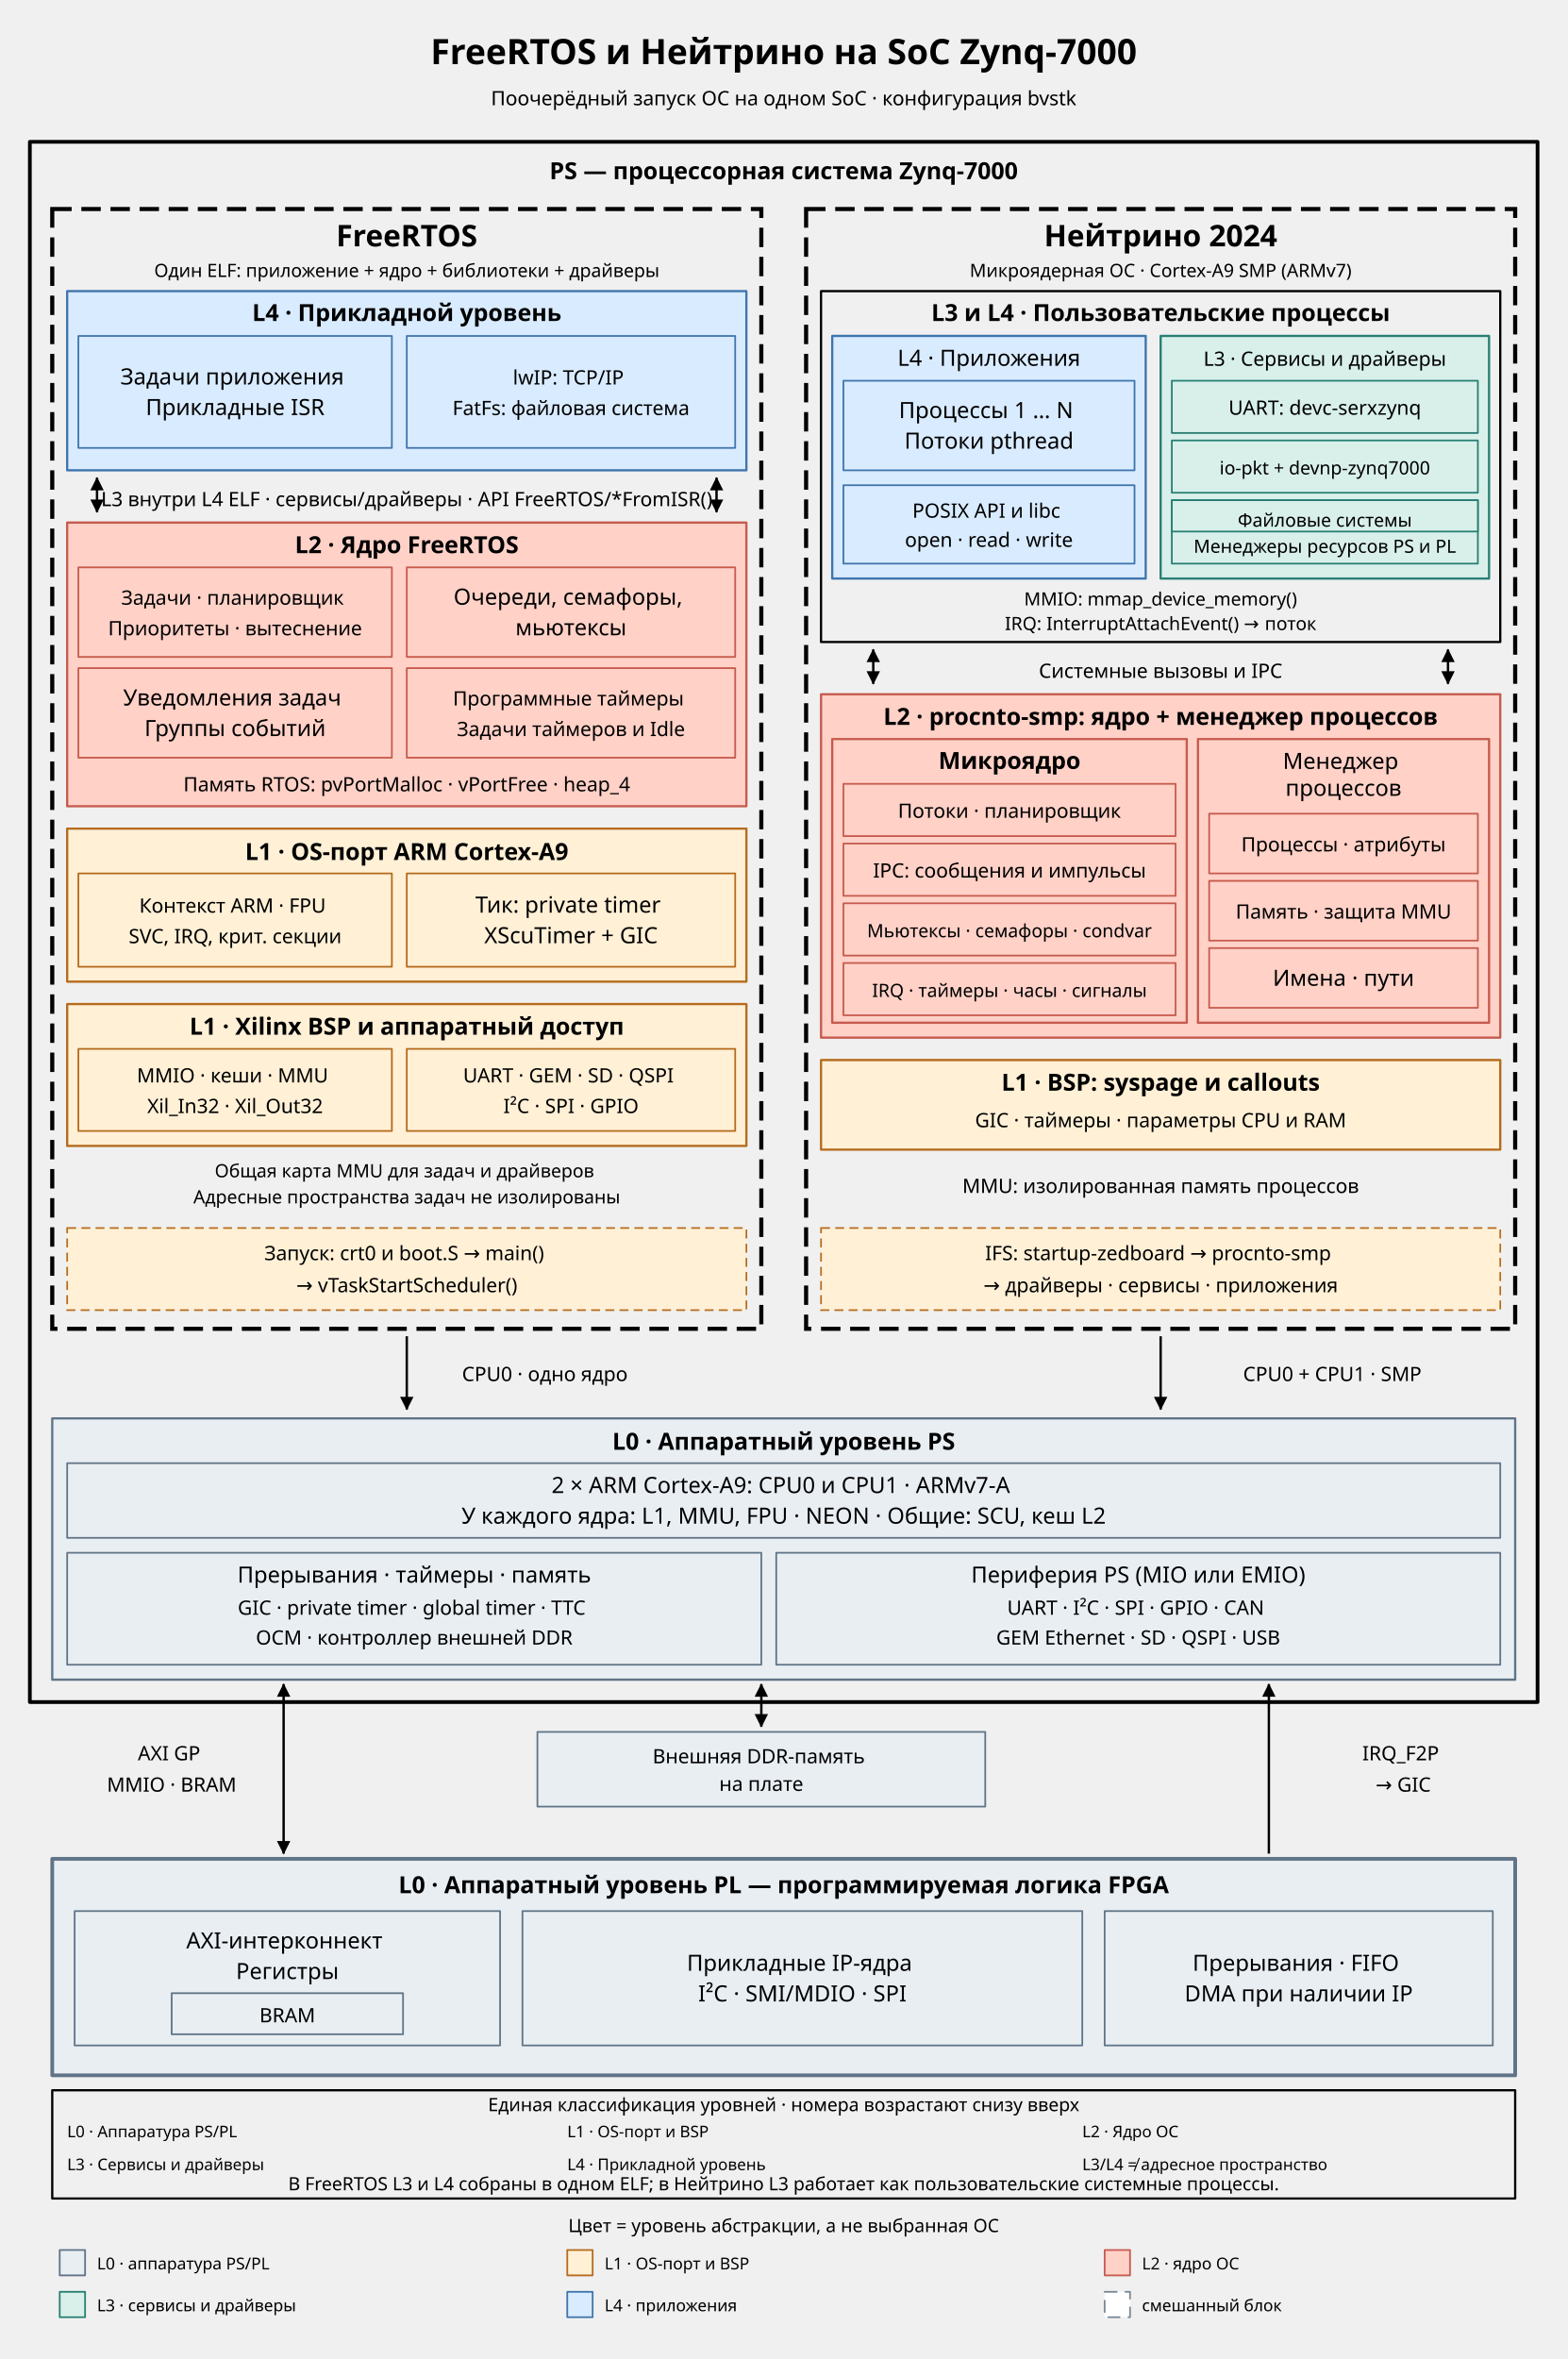
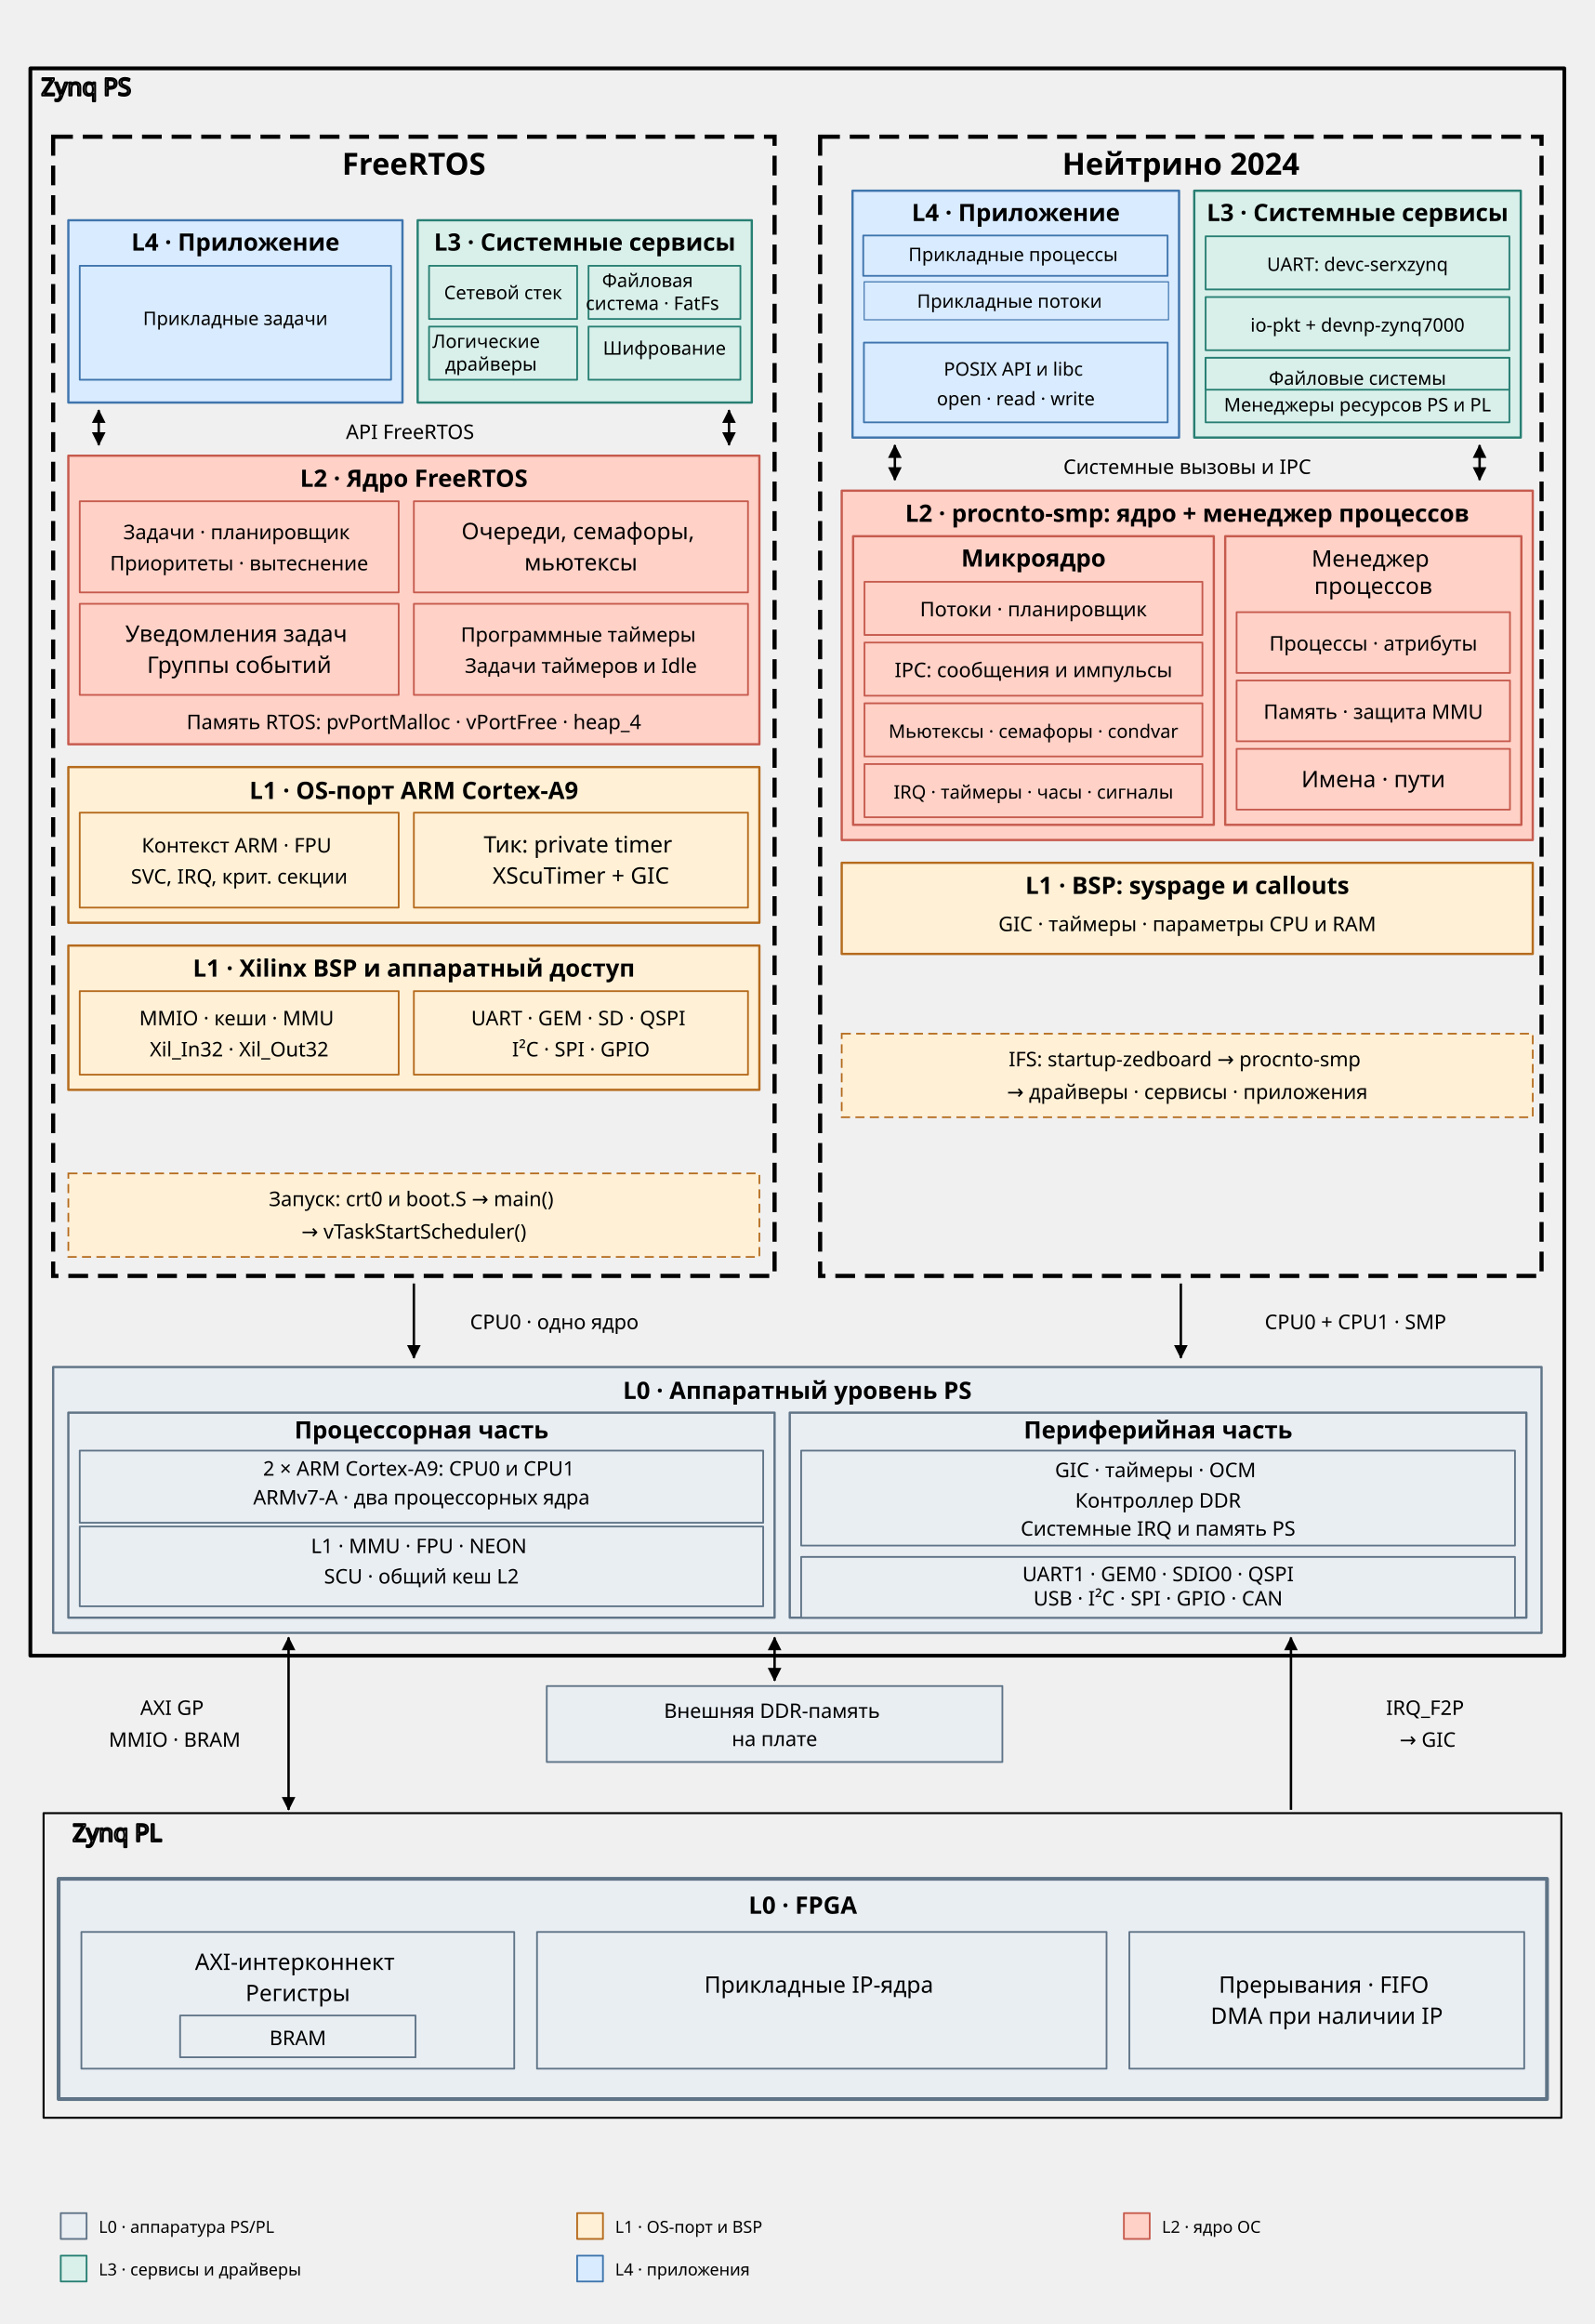
- <svg xmlns="http://www.w3.org/2000/svg" width="210mm" height="316mm" viewBox="0 0 210 316" version="1.1" id="zynq7000-rtos-architecture">
-   <defs>
-     <style>
+ <svg xmlns="http://www.w3.org/2000/svg" width="210mm" height="306mm" viewBox="0 0 210 306" version="1.1" id="zynq7000-rtos-architecture">
+   <defs id="defs426">
+     <style id="style421">
      text { font-family: "Noto Sans", "DejaVu Sans", sans-serif; fill: #000000; stroke: none; text-anchor: middle; }
      .title { font-size: 4.7px; font-weight: 700; }
      .os-title { font-size: 4px; font-weight: 700; }
      .heading { font-size: 3.15px; font-weight: 700; }
      .label { font-size: 3px; font-weight: 500; }
      .small { font-size: 2.65px; font-weight: 400; }
      .tiny { font-size: 2.45px; font-weight: 400; }
      .cell { fill: #ffffff; stroke: #000000; stroke-width: 0.23; stroke-linejoin: round; }
      .section { fill: none; stroke: #000000; stroke-width: 0.3; stroke-linejoin: round; }
      .frame { fill: none; stroke: #000000; stroke-width: 0.5; stroke-linejoin: round; }
      .os-panel { fill: none; stroke: #000000; stroke-width: 0.55; stroke-dasharray: 2.6 1.3; }
      .boot { fill: none; stroke: #000000; stroke-width: 0.22; stroke-dasharray: 1.2 0.7; }
      .arrow { fill: none; stroke: #000000; stroke-width: 0.32; marker-end: url(#arrow-head); }
      .both { marker-start: url(#arrow-head); }
      .sem-common { fill: #e7f3e8; stroke: #36794c; }
      .sem-binding { fill: #fff0dc; stroke: #a7671d; }
      .sem-os { fill: #e8efff; stroke: #4067a5; }
      .sem-hardware { fill: #edf0f4; stroke: #657588; }
      .sem-pl { fill: #e1f3f1; stroke: #238379; }
      .sem-memory { fill: #f5eafa; stroke: #9363a5; }
      #f-tasks-box, #f-port-box, #f-context-box, #f-tick-box,
      #f-bsp-box, #f-bsp-memory-box, #f-bsp-peripherals-box, #f-boot-box,
      #n-processes-box, #n-uart-box, #n-net-box, #n-fs-pl-box,
      #n-bsp-box, #n-boot-box { fill: #fff0dc; stroke: #a7671d; }
      #f-libraries-box, #f-kernel-box, #f-scheduler-box, #f-sync-box,
      #f-events-box, #f-timers-box, #n-libc-box, #n-procnto-box,
      #n-kernel-box, #n-scheduler-box, #n-ipc-box, #n-synchronization-box,
      #n-interrupts-box, #n-manager-box, #n-process-control-box,
      #n-memory-box, #n-namespace-box { fill: #e8efff; stroke: #4067a5; }
      #ps-resources-box, #ps-cpu-box, #ps-memory-irq-box,
      #ps-peripherals-box { fill: #edf0f4; stroke: #657588; }
      #pl-box, #pl-registers-box, #pl-cores-box,
      #pl-events-box { fill: #e1f3f1; stroke: #238379; }
      #external-ddr-box { fill: #f5eafa; stroke: #9363a5; }
      .legend-label { font-size: 2.2px; text-anchor: start; }
      .level-key { font-size: 2.15px; text-anchor: start; }
      /* Цвет определяется уровнем абстракции: L0 снизу, L4 сверху. */
      .level-l0 { fill: #e9eef3; stroke: #607487; }
      .level-l1 { fill: #fff0d6; stroke: #b56b1d; }
      .level-l2 { fill: #ffd1c7; stroke: #c65b4e; }
      .level-l3 { fill: #d9f0ea; stroke: #287f73; }
      .level-l4 { fill: #d9ebff; stroke: #3f75ad; }
      .level-mixed { fill: #ffffff; stroke: #7a8996; stroke-dasharray: 1.7 1; }
-       #f-application-box, #f-tasks-box, #f-libraries-box,
+       #f-application-box, #f-tasks-box,
      #n-apps-box, #n-processes-box, #n-libc-box { fill: #d9ebff; stroke: #3f75ad; }
+       #f-services-box, #f-libraries-box, #f-filesystem-box,
+       #f-drivers-box, #f-crypto-box,
+       #n-services-box, #n-uart-box, #n-net-box, #n-fs-pl-box,
+       #n-filesystem-library-box { fill: #d9f0ea; stroke: #287f73; }
      #f-kernel-box, #f-scheduler-box, #f-sync-box, #f-events-box,
      #f-timers-box, #n-procnto-box, #n-kernel-box, #n-scheduler-box,
      #n-ipc-box, #n-synchronization-box, #n-interrupts-box,
      #n-manager-box, #n-process-control-box, #n-memory-box,
      #n-namespace-box { fill: #ffd1c7; stroke: #c65b4e; }
      #f-port-box, #f-context-box, #f-tick-box, #f-bsp-box,
      #f-bsp-memory-box, #f-bsp-peripherals-box, #f-boot-box,
      #n-bsp-box, #n-boot-box { fill: #fff0d6; stroke: #b56b1d; }
-       #n-services-box, #n-uart-box, #n-net-box, #n-fs-pl-box,
-       #n-filesystem-library-box { fill: #d9f0ea; stroke: #287f73; }
-       #ps-resources-box, #ps-cpu-box, #ps-memory-irq-box,
-       #ps-peripherals-box, #pl-box, #pl-registers-box, #pl-cores-box,
+       #ps-resources-box, #ps-cpu-box, #ps-cpu-cache-box,
+       #ps-memory-irq-box, #ps-peripherals-box, #ps-processor-part,
+       #ps-peripheral-part, #pl-box, #pl-registers-box, #pl-cores-box,
      #pl-events-box, #external-ddr-box, #pl-bram-box { fill: #e9eef3; stroke: #607487; }
    </style>
    <marker id="arrow-head" viewBox="0 0 8 8" refX="7.5" refY="4" markerWidth="1.8" markerHeight="1.8" markerUnits="userSpaceOnUse" orient="auto-start-reverse">
-       <path d="M 0,0 L 8,4 L 0,8 Z" fill="#000000" stroke="none" />
+       <path d="M 0,0 L 8,4 L 0,8 Z" fill="#000000" stroke="none" id="path423" />
    </marker>
  </defs>
-   <g id="sheet">
-     <text id="sheet-title-label" class="title" x="105" y="8.6">
-       <tspan x="105" y="8.6">FreeRTOS и Нейтрино на SoC Zynq-7000</tspan>
-     </text>
-     <text id="execution-mode-label" class="small" x="105" y="14.1">
-       <tspan x="105" y="14.1">Поочерёдный запуск ОС на одном SoC · конфигурация bvstk</tspan>
-     </text>
+   <g id="sheet" transform="translate(0,-10)">
    <rect id="ps-box" class="frame" x="4" y="19" width="202" height="209" />
-     <text id="ps-label" class="heading" x="105" y="24">
-       <tspan x="105" y="24">PS — процессорная система Zynq-7000</tspan>
-     </text>
-   </g>
-   <g id="freertos-architecture">
+     <text xml:space="preserve" style="font-size:3.175px;fill:none;stroke:#000000;stroke-width:0.265;stroke-linejoin:round" x="13.415" y="22.566" id="text1043">
+       <tspan id="tspan1041" style="stroke-width:0.265" x="13.415" y="22.566">Zynq PS</tspan>
+     </text>
+     <text xml:space="preserve" style="font-size:3.175px;font-family:'Noto Sans', 'DejaVu Sans', sans-serif;text-anchor:middle;fill:none;stroke:#000000;stroke-width:0.265;stroke-linejoin:round" x="17.505" y="252.448" id="text1043-3">
+       <tspan id="tspan1041-6" style="stroke-width:0.265" x="17.505" y="252.448">Zynq PL</tspan>
+     </text>
+   </g>
+   <g id="freertos-architecture" transform="translate(0,-10)">
    <rect id="freertos-box" class="os-panel" x="7" y="28" width="95" height="150" />
    <text id="freertos-label" class="os-title" x="54.5" y="33">
-       <tspan x="54.5" y="33">FreeRTOS</tspan>
-     </text>
-     <text id="freertos-image-label" class="tiny" x="54.5" y="37.1">
-       <tspan x="54.5" y="37.1">Один ELF: приложение + ядро + библиотеки + драйверы</tspan>
-     </text>
-     <rect id="f-application-box" class="section" x="9" y="39" width="91" height="24" />
-     <text id="f-application-label" class="heading" x="54.5" y="43">
-       <tspan x="54.5" y="43">L4 · Прикладной уровень</tspan>
-     </text>
-     <rect id="f-tasks-box" class="cell" x="10.5" y="45" width="42" height="15" />
-     <text id="f-tasks-label" class="label" x="31.5" y="51.5">
-       <tspan x="31.5" y="51.5">Задачи приложения</tspan>
-       <tspan x="31.5" y="55.6">Прикладные ISR</tspan>
-     </text>
-     <rect id="f-libraries-box" class="cell" x="54.5" y="45" width="44" height="15" />
-     <text id="f-libraries-label" class="small" x="76.5" y="51.5">
-       <tspan x="76.5" y="51.5">lwIP: TCP/IP</tspan>
-       <tspan x="76.5" y="55.6">FatFs: файловая система</tspan>
-     </text>
+       <tspan x="54.5" y="33" id="tspan440">FreeRTOS</tspan>
+     </text>
+     <rect id="f-application-box" class="section" x="9" y="39" width="44" height="24" />
+     <text id="f-application-label" class="heading" x="31" y="43">
+       <tspan x="31" y="43" id="tspan447">L4 · Приложение</tspan>
+     </text>
+     <rect id="f-tasks-box" class="cell" x="10.5" y="45" width="41" height="15" />
+     <text id="f-tasks-label" class="tiny" x="31" y="52.8">Прикладные задачи</text>
+     <rect id="f-services-box" class="section" x="55" y="39" width="44" height="24" />
+     <text id="f-services-label" class="heading" x="77" y="43">L3 · Системные сервисы</text>
+     <rect id="f-libraries-box" class="cell" x="56.5" y="45" width="19.5" height="7" />
+     <text id="f-libraries-label" class="tiny" x="66.25" y="49.4">Сетевой стек</text>
+     <rect id="f-filesystem-box" class="cell" x="77.5" y="45" width="20" height="7" />
+     <rect id="f-drivers-box" class="cell" x="56.5" y="53" width="19.5" height="7" />
+     <rect id="f-crypto-box" class="cell" x="77.5" y="53" width="20" height="7" />
+     <text id="f-crypto-label" class="tiny" x="87.5" y="56.7">Шифрование</text>
    <path id="f-api-left" class="arrow both" d="M 13,64 V 68.6" />
    <path id="f-api-right" class="arrow both" d="M 96,64 V 68.6" />
-     <text id="f-api-label" class="small" x="54.5" y="67.8">
-       <tspan x="54.5" y="67.8">L3 внутри L4 ELF · сервисы/драйверы · API FreeRTOS/*FromISR()</tspan>
+     <text id="f-api-label" class="small" x="54" y="67.8">
+       <tspan x="54" y="67.8" id="tspan464">API FreeRTOS</tspan>
    </text>
    <rect id="f-kernel-box" class="section" x="9" y="70" width="91" height="38" />
    <text id="f-kernel-label" class="heading" x="54.5" y="74.1">
-       <tspan x="54.5" y="74.1">L2 · Ядро FreeRTOS</tspan>
+       <tspan x="54.5" y="74.1" id="tspan468">L2 · Ядро FreeRTOS</tspan>
    </text>
    <rect id="f-scheduler-box" class="cell" x="10.5" y="76" width="42" height="12" />
    <text id="f-scheduler-label" class="small" x="31.5" y="81">
-       <tspan x="31.5" y="81">Задачи · планировщик</tspan>
-       <tspan x="31.5" y="85.1">Приоритеты · вытеснение</tspan>
+       <tspan x="31.5" y="81" id="tspan472">Задачи · планировщик</tspan>
+       <tspan x="31.5" y="85.1" id="tspan474">Приоритеты · вытеснение</tspan>
    </text>
    <rect id="f-sync-box" class="cell" x="54.5" y="76" width="44" height="12" />
    <text id="f-sync-label" class="label" x="76.5" y="81">
-       <tspan x="76.5" y="81">Очереди, семафоры,</tspan>
-       <tspan x="76.5" y="85.1">мьютексы</tspan>
+       <tspan x="76.5" y="81" id="tspan478">Очереди, семафоры,</tspan>
+       <tspan x="76.5" y="85.1" id="tspan480">мьютексы</tspan>
    </text>
    <rect id="f-events-box" class="cell" x="10.5" y="89.5" width="42" height="12" />
    <text id="f-events-label" class="label" x="31.5" y="94.5">
-       <tspan x="31.5" y="94.5">Уведомления задач</tspan>
-       <tspan x="31.5" y="98.6">Группы событий</tspan>
+       <tspan x="31.5" y="94.5" id="tspan484">Уведомления задач</tspan>
+       <tspan x="31.5" y="98.6" id="tspan486">Группы событий</tspan>
    </text>
    <rect id="f-timers-box" class="cell" x="54.5" y="89.5" width="44" height="12" />
    <text id="f-timers-label" class="small" x="76.5" y="94.5">
-       <tspan x="76.5" y="94.5">Программные таймеры</tspan>
-       <tspan x="76.5" y="98.6">Задачи таймеров и Idle</tspan>
+       <tspan x="76.5" y="94.5" id="tspan490">Программные таймеры</tspan>
+       <tspan x="76.5" y="98.6" id="tspan492">Задачи таймеров и Idle</tspan>
    </text>
    <text id="f-heap-label" class="small" x="54.5" y="106">
-       <tspan x="54.5" y="106">Память RTOS: pvPortMalloc · vPortFree · heap_4</tspan>
+       <tspan x="54.5" y="106" id="tspan495">Память RTOS: pvPortMalloc · vPortFree · heap_4</tspan>
    </text>
    <rect id="f-port-box" class="section" x="9" y="111" width="91" height="20.5" />
    <text id="f-port-label" class="heading" x="54.5" y="115.2">
-       <tspan x="54.5" y="115.2">L1 · OS-порт ARM Cortex-A9</tspan>
+       <tspan x="54.5" y="115.2" id="tspan499">L1 · OS-порт ARM Cortex-A9</tspan>
    </text>
    <rect id="f-context-box" class="cell" x="10.5" y="117" width="42" height="12.5" />
    <text id="f-context-label" class="small" x="31.5" y="122.25">
-       <tspan x="31.5" y="122.25">Контекст ARM · FPU</tspan>
-       <tspan x="31.5" y="126.35">SVC, IRQ, крит. секции</tspan>
+       <tspan x="31.5" y="122.25" id="tspan503">Контекст ARM · FPU</tspan>
+       <tspan x="31.5" y="126.35" id="tspan505">SVC, IRQ, крит. секции</tspan>
    </text>
    <rect id="f-tick-box" class="cell" x="54.5" y="117" width="44" height="12.5" />
    <text id="f-tick-label" class="label" x="76.5" y="122.25">
-       <tspan x="76.5" y="122.25">Тик: private timer</tspan>
-       <tspan x="76.5" y="126.35">XScuTimer + GIC</tspan>
+       <tspan x="76.5" y="122.25" id="tspan509">Тик: private timer</tspan>
+       <tspan x="76.5" y="126.35" id="tspan511">XScuTimer + GIC</tspan>
    </text>
    <rect id="f-bsp-box" class="section" x="9" y="134.5" width="91" height="19" />
    <text id="f-bsp-label" class="heading" x="54.5" y="138.6">
-       <tspan x="54.5" y="138.6">L1 · Xilinx BSP и аппаратный доступ</tspan>
+       <tspan x="54.5" y="138.6" id="tspan515">L1 · Xilinx BSP и аппаратный доступ</tspan>
    </text>
    <rect id="f-bsp-memory-box" class="cell" x="10.5" y="140.5" width="42" height="11" />
    <text id="f-bsp-memory-label" class="small" x="31.5" y="145">
-       <tspan x="31.5" y="145">MMIO · кеши · MMU</tspan>
-       <tspan x="31.5" y="149.1">Xil_In32 · Xil_Out32</tspan>
+       <tspan x="31.5" y="145" id="tspan519">MMIO · кеши · MMU</tspan>
+       <tspan x="31.5" y="149.1" id="tspan521">Xil_In32 · Xil_Out32</tspan>
    </text>
    <rect id="f-bsp-peripherals-box" class="cell" x="54.5" y="140.5" width="44" height="11" />
    <text id="f-bsp-peripherals-label" class="small" x="76.5" y="145">
-       <tspan x="76.5" y="145">UART · GEM · SD · QSPI</tspan>
-       <tspan x="76.5" y="149.1">I²C · SPI · GPIO</tspan>
-     </text>
-     <text id="f-address-space-label" class="tiny" x="54.5" y="157.7">
-       <tspan x="54.5" y="157.7">Общая карта MMU для задач и драйверов</tspan>
-       <tspan x="54.5" y="161.2">Адресные пространства задач не изолированы</tspan>
+       <tspan x="76.5" y="145" id="tspan525">UART · GEM · SD · QSPI</tspan>
+       <tspan x="76.5" y="149.1" id="tspan527">I²C · SPI · GPIO</tspan>
    </text>
    <rect id="f-boot-box" class="boot" x="9" y="164.5" width="91" height="11" />
    <text id="f-boot-label" class="small" x="54.5" y="168.8">
-       <tspan x="54.5" y="168.8">Запуск: crt0 и boot.S → main()</tspan>
-       <tspan x="54.5" y="173.1">→ vTaskStartScheduler()</tspan>
-     </text>
-   </g>
-   <g id="neutrino-architecture">
+       <tspan x="54.5" y="168.8" id="tspan536">Запуск: crt0 и boot.S → main()</tspan>
+       <tspan x="54.5" y="173.1" id="tspan538">→ vTaskStartScheduler()</tspan>
+     </text>
+     <text xml:space="preserve" class="tiny" x="87.5" y="47.8" id="text3959">
+       <tspan id="tspan3957" x="87.5" y="47.8">Файловая</tspan>
+       <tspan x="87.5" y="50.8" id="tspan3961">система · FatFs</tspan>
+     </text>
+     <text xml:space="preserve" class="tiny" x="66.25" y="55.8" id="text3971">
+       <tspan id="tspan3969" x="66.25" y="55.8">Логические</tspan>
+       <tspan x="66.25" y="58.8" id="tspan3973">драйверы</tspan>
+     </text>
+   </g>
+   <g id="neutrino-architecture" transform="translate(0,-10)">
    <rect id="neutrino-box" class="os-panel" x="108" y="28" width="95" height="150" />
    <text id="neutrino-label" class="os-title" x="155.5" y="33">
-       <tspan x="155.5" y="33">Нейтрино 2024</tspan>
-     </text>
-     <text id="neutrino-image-label" class="tiny" x="155.5" y="37.1">
-       <tspan x="155.5" y="37.1">Микроядерная ОС · Cortex-A9 SMP (ARMv7)</tspan>
-     </text>
-     <rect id="n-user-box" class="section" x="110" y="39" width="91" height="47" />
-     <text id="n-user-label" class="heading" x="155.5" y="43">
-       <tspan x="155.5" y="43">L3 и L4 · Пользовательские процессы</tspan>
-     </text>
-     <rect id="n-apps-box" class="section" x="111.5" y="45" width="42" height="32.5" />
-     <text id="n-apps-label" class="label" x="132.5" y="49">
-       <tspan x="132.5" y="49">L4 · Приложения</tspan>
-     </text>
-     <rect id="n-processes-box" class="cell" x="113" y="51" width="39" height="12" />
-     <text id="n-processes-label" class="label" x="132.5" y="56">
-       <tspan x="132.5" y="56">Процессы 1 … N</tspan>
-       <tspan x="132.5" y="60.1">Потоки pthread</tspan>
-     </text>
-     <rect id="n-libc-box" class="cell" x="113" y="65" width="39" height="10.5" />
-     <text id="n-libc-label" class="small" x="132.5" y="69.35">
-       <tspan x="132.5" y="69.35">POSIX API и libc</tspan>
-       <tspan x="132.5" y="73.25">open · read · write</tspan>
-     </text>
-     <rect id="n-services-box" class="section" x="155.5" y="45" width="44" height="32.5" />
-     <text id="n-services-label" class="small" x="177.5" y="49">
-       <tspan x="177.5" y="49">L3 · Сервисы и драйверы</tspan>
-     </text>
-     <rect id="n-uart-box" class="cell" x="157" y="51" width="41" height="7" />
-     <text id="n-uart-label" class="small" x="177.5" y="55.55">
-       <tspan x="177.5" y="55.55">UART: devc-serxzynq</tspan>
-     </text>
-     <rect id="n-net-box" class="cell" x="157" y="59" width="41" height="7" />
-     <text id="n-net-label" class="tiny" x="177.5" y="63.55">
-       <tspan x="177.5" y="63.55">io-pkt + devnp-zynq7000</tspan>
-     </text>
-     <rect id="n-fs-pl-box" class="cell" x="157" y="67" width="41" height="8.5" />
-     <rect id="n-filesystem-library-box" class="cell sem-os" x="157" y="67" width="41" height="4.2" />
-     <text id="n-fs-pl-label" class="tiny" x="177.5" y="70.55">Файловые системы</text>
-     <text id="n-pl-manager-label" class="tiny" x="177.5" y="74.05">Менеджеры ресурсов PS и PL</text>
-     <text id="n-mmio-api-label" class="tiny" x="155.5" y="81.1">
-       <tspan x="155.5" y="81.1">MMIO: mmap_device_memory()</tspan>
-     </text>
-     <text id="n-irq-api-label" class="tiny" x="155.5" y="84.4">
-       <tspan x="155.5" y="84.4">IRQ: InterruptAttachEvent() → поток</tspan>
-     </text>
-     <path id="n-api-left" class="arrow both" d="M 117,87 V 91.6" />
-     <path id="n-api-right" class="arrow both" d="M 194,87 V 91.6" />
-     <text id="n-api-label" class="small" x="155.5" y="90.8">
-       <tspan x="155.5" y="90.8">Системные вызовы и IPC</tspan>
-     </text>
-     <rect id="n-procnto-box" class="section" x="110" y="93" width="91" height="46" />
-     <text id="n-procnto-label" class="heading" x="155.5" y="97.1">
-       <tspan x="155.5" y="97.1">L2 · procnto-smp: ядро + менеджер процессов</tspan>
-     </text>
-     <rect id="n-kernel-box" class="section" x="111.5" y="99" width="47.5" height="38" />
-     <text id="n-kernel-label" class="heading" x="135.25" y="103">
-       <tspan x="135.25" y="103">Микроядро</tspan>
-     </text>
-     <rect id="n-scheduler-box" class="cell" x="113" y="105" width="44.5" height="7" />
-     <text id="n-scheduler-label" class="small" x="135.25" y="109.55">
-       <tspan x="135.25" y="109.55">Потоки · планировщик</tspan>
-     </text>
-     <rect id="n-ipc-box" class="cell" x="113" y="113" width="44.5" height="7" />
-     <text id="n-ipc-label" class="small" x="135.25" y="117.55">
-       <tspan x="135.25" y="117.55">IPC: сообщения и импульсы</tspan>
-     </text>
-     <rect id="n-synchronization-box" class="cell" x="113" y="121" width="44.5" height="7" />
-     <text id="n-synchronization-label" class="tiny" x="135.25" y="125.55">
-       <tspan x="135.25" y="125.55">Мьютексы · семафоры · condvar</tspan>
-     </text>
-     <rect id="n-interrupts-box" class="cell" x="113" y="129" width="44.5" height="7" />
-     <text id="n-interrupts-label" class="tiny" x="135.25" y="133.55">
-       <tspan x="135.25" y="133.55">IRQ · таймеры · часы · сигналы</tspan>
-     </text>
-     <rect id="n-manager-box" class="section" x="160.5" y="99" width="39" height="38" />
-     <text id="n-manager-label" class="label" x="180" y="103">
-       <tspan x="180" y="103">Менеджер</tspan>
-       <tspan x="180" y="106.6">процессов</tspan>
-     </text>
-     <rect id="n-process-control-box" class="cell" x="162" y="109" width="36" height="8" />
-     <text id="n-process-control-label" class="small" x="180" y="114.05">
-       <tspan x="180" y="114.05">Процессы · атрибуты</tspan>
-     </text>
-     <rect id="n-memory-box" class="cell" x="162" y="118" width="36" height="8" />
-     <text id="n-memory-label" class="small" x="180" y="123.05">
-       <tspan x="180" y="123.05">Память · защита MMU</tspan>
-     </text>
-     <rect id="n-namespace-box" class="cell" x="162" y="127" width="36" height="8" />
-     <text id="n-namespace-label" class="label" x="180" y="132.05">
-       <tspan x="180" y="132.05">Имена · пути</tspan>
-     </text>
-     <rect id="n-bsp-box" class="section" x="110" y="142" width="91" height="12" />
-     <text id="n-bsp-label" class="heading" x="155.5" y="146.1">
-       <tspan x="155.5" y="146.1">L1 · BSP: syspage и callouts</tspan>
-     </text>
-     <text id="n-callouts-label" class="small" x="155.5" y="151">
-       <tspan x="155.5" y="151">GIC · таймеры · параметры CPU и RAM</tspan>
-     </text>
-     <text id="n-address-space-label" class="small" x="155.5" y="159.8">
-       <tspan x="155.5" y="159.8">MMU: изолированная память процессов</tspan>
-     </text>
-     <rect id="n-boot-box" class="boot" x="110" y="164.5" width="91" height="11" />
-     <text id="n-boot-label" class="small" x="155.5" y="168.8">
-       <tspan x="155.5" y="168.8">IFS: startup-zedboard → procnto-smp</tspan>
-       <tspan x="155.5" y="173.1">→ драйверы · сервисы · приложения</tspan>
-     </text>
-   </g>
-   <g id="hardware">
+       <tspan x="155.5" y="33" id="tspan543">Нейтрино 2024</tspan>
+     </text>
+     <rect id="n-apps-box" class="section" x="112.264" y="35.112" width="43" height="32.5" />
+     <text id="n-apps-label" class="heading" x="133.764" y="39.112">
+       <tspan x="133.764" y="39.112" id="tspan554">L4 · Приложение</tspan>
+     </text>
+     <rect id="n-processes-box" class="cell" x="113.676" y="41.01" width="40.077" height="5.31" />
+     <text id="n-processes-label" class="tiny" x="133.414" y="44.377">
+       <tspan x="133.414" y="44.377" id="tspan558">Прикладные процессы</tspan>
+     </text>
+     <rect id="n-processes-box-7" class="cell" x="113.796" y="47.108" width="40.081" height="5" style="fill:#d9ebff;stroke:#3f75ad;stroke-width:0.149;stroke-linejoin:round" />
+     <text id="n-processes-label-5" class="tiny" x="132.941" y="50.516" style="font-weight:400;font-size:2.45px;font-family:'Noto Sans', 'DejaVu Sans', sans-serif;text-anchor:middle;fill:#000000;stroke:none">
+       <tspan x="132.941" y="50.516" id="tspan558-3">Прикладные потоки</tspan>
+     </text>
+     <rect id="n-libc-box" class="cell" x="113.764" y="55.112" width="40" height="10.5" />
+     <text id="n-libc-label" class="tiny" x="133.764" y="59.462">
+       <tspan x="133.764" y="59.462" id="tspan564">POSIX API и libc</tspan>
+       <tspan x="133.764" y="63.362" id="tspan566">open · read · write</tspan>
+     </text>
+     <rect id="n-services-box" class="section" x="157.264" y="35.112" width="43" height="32.5" />
+     <text id="n-services-label" class="heading" x="178.764" y="39.112">
+       <tspan x="178.764" y="39.112" id="tspan570">L3 · Системные сервисы</tspan>
+     </text>
+     <rect id="n-uart-box" class="cell" x="158.764" y="41.112" width="40" height="7" />
+     <text id="n-uart-label" class="tiny" x="178.764" y="45.662">
+       <tspan x="178.764" y="45.662" id="tspan574">UART: devc-serxzynq</tspan>
+     </text>
+     <rect id="n-net-box" class="cell" x="158.764" y="49.112" width="40" height="7" />
+     <text id="n-net-label" class="tiny" x="178.764" y="53.662">
+       <tspan x="178.764" y="53.662" id="tspan578">io-pkt + devnp-zynq7000</tspan>
+     </text>
+     <rect id="n-fs-pl-box" class="cell" x="158.764" y="57.112" width="40" height="8.5" />
+     <rect id="n-filesystem-library-box" class="cell sem-os" x="158.764" y="57.112" width="40" height="4.2" />
+     <text id="n-fs-pl-label" class="tiny" x="178.764" y="60.662">Файловые системы</text>
+     <text id="n-pl-manager-label" class="tiny" x="178.764" y="64.162">Менеджеры ресурсов PS и PL</text>
+     <path id="n-api-left" class="arrow both" d="m 117.842,68.604 v 4.6" />
+     <path id="n-api-right" class="arrow both" d="m 194.842,68.604 v 4.6" />
+     <text id="n-api-label" class="small" x="156.342" y="72.404">
+       <tspan x="156.342" y="72.404" id="tspan593">Системные вызовы и IPC</tspan>
+     </text>
+     <rect id="n-procnto-box" class="section" x="110.842" y="74.604" width="91" height="46" />
+     <text id="n-procnto-label" class="heading" x="156.342" y="78.704">
+       <tspan x="156.342" y="78.704" id="tspan597">L2 · procnto-smp: ядро + менеджер процессов</tspan>
+     </text>
+     <rect id="n-kernel-box" class="section" x="112.342" y="80.604" width="47.5" height="38" />
+     <text id="n-kernel-label" class="heading" x="136.092" y="84.604">
+       <tspan x="136.092" y="84.604" id="tspan601">Микроядро</tspan>
+     </text>
+     <rect id="n-scheduler-box" class="cell" x="113.842" y="86.604" width="44.5" height="7" />
+     <text id="n-scheduler-label" class="small" x="136.092" y="91.154">
+       <tspan x="136.092" y="91.154" id="tspan605">Потоки · планировщик</tspan>
+     </text>
+     <rect id="n-ipc-box" class="cell" x="113.842" y="94.604" width="44.5" height="7" />
+     <text id="n-ipc-label" class="small" x="136.092" y="99.154">
+       <tspan x="136.092" y="99.154" id="tspan609">IPC: сообщения и импульсы</tspan>
+     </text>
+     <rect id="n-synchronization-box" class="cell" x="113.842" y="102.604" width="44.5" height="7" />
+     <text id="n-synchronization-label" class="tiny" x="136.092" y="107.154">
+       <tspan x="136.092" y="107.154" id="tspan613">Мьютексы · семафоры · condvar</tspan>
+     </text>
+     <rect id="n-interrupts-box" class="cell" x="113.842" y="110.604" width="44.5" height="7" />
+     <text id="n-interrupts-label" class="tiny" x="136.092" y="115.154">
+       <tspan x="136.092" y="115.154" id="tspan617">IRQ · таймеры · часы · сигналы</tspan>
+     </text>
+     <rect id="n-manager-box" class="section" x="161.342" y="80.604" width="39" height="38" />
+     <text id="n-manager-label" class="label" x="180.842" y="84.604">
+       <tspan x="180.842" y="84.604" id="tspan621">Менеджер</tspan>
+       <tspan x="180.842" y="88.204" id="tspan623">процессов</tspan>
+     </text>
+     <rect id="n-process-control-box" class="cell" x="162.842" y="90.604" width="36" height="8" />
+     <text id="n-process-control-label" class="small" x="180.842" y="95.654">
+       <tspan x="180.842" y="95.654" id="tspan627">Процессы · атрибуты</tspan>
+     </text>
+     <rect id="n-memory-box" class="cell" x="162.842" y="99.604" width="36" height="8" />
+     <text id="n-memory-label" class="small" x="180.842" y="104.654">
+       <tspan x="180.842" y="104.654" id="tspan631">Память · защита MMU</tspan>
+     </text>
+     <rect id="n-namespace-box" class="cell" x="162.842" y="108.604" width="36" height="8" />
+     <text id="n-namespace-label" class="label" x="180.842" y="113.654">
+       <tspan x="180.842" y="113.654" id="tspan635">Имена · пути</tspan>
+     </text>
+     <rect id="n-bsp-box" class="section" x="110.842" y="123.604" width="91" height="12" />
+     <text id="n-bsp-label" class="heading" x="156.342" y="127.704">
+       <tspan x="156.342" y="127.704" id="tspan639">L1 · BSP: syspage и callouts</tspan>
+     </text>
+     <text id="n-callouts-label" class="small" x="156.342" y="132.604">
+       <tspan x="156.342" y="132.604" id="tspan642">GIC · таймеры · параметры CPU и RAM</tspan>
+     </text>
+     <rect id="n-boot-box" class="boot" x="110.842" y="146.104" width="91" height="11" />
+     <text id="n-boot-label" class="small" x="156.342" y="150.404">
+       <tspan x="156.342" y="150.404" id="tspan649">IFS: startup-zedboard → procnto-smp</tspan>
+       <tspan x="156.342" y="154.704" id="tspan651">→ драйверы · сервисы · приложения</tspan>
+     </text>
+   </g>
+   <g id="hardware" transform="translate(0,-10)">
    <path id="f-execution" class="arrow" d="M 54.5,179 V 188.8" />
    <text id="f-cpu-label" class="small" x="73" y="185">
-       <tspan x="73" y="185">CPU0 · одно ядро</tspan>
+       <tspan x="73" y="185" id="tspan656">CPU0 · одно ядро</tspan>
    </text>
    <path id="n-execution" class="arrow" d="M 155.5,179 V 188.8" />
    <text id="n-cpu-label" class="small" x="178.5" y="185">
-       <tspan x="178.5" y="185">CPU0 + CPU1 · SMP</tspan>
+       <tspan x="178.5" y="185" id="tspan660">CPU0 + CPU1 · SMP</tspan>
    </text>
    <rect id="ps-resources-box" class="section" x="7" y="190" width="196" height="35" />
    <text id="ps-resources-label" class="heading" x="105" y="194.2">
-       <tspan x="105" y="194.2">L0 · Аппаратный уровень PS</tspan>
-     </text>
-     <rect id="ps-cpu-box" class="cell" x="9" y="196" width="192" height="10" />
-     <text id="ps-cpu-label" class="label" x="105" y="200">
-       <tspan x="105" y="200">2 × ARM Cortex-A9: CPU0 и CPU1 · ARMv7-A</tspan>
-       <tspan x="105" y="204.1">У каждого ядра: L1, MMU, FPU · NEON · Общие: SCU, кеш L2</tspan>
-     </text>
-     <rect id="ps-memory-irq-box" class="cell" x="9" y="208" width="93" height="15" />
-     <text id="ps-memory-irq-label" class="label" x="55.5" y="212">
-       <tspan x="55.5" y="212">Прерывания · таймеры · память</tspan>
-     </text>
-     <text id="ps-timers-label" class="small" x="55.5" y="216.3">
-       <tspan x="55.5" y="216.3">GIC · private timer · global timer · TTC</tspan>
-       <tspan x="55.5" y="220.3">OCM · контроллер внешней DDR</tspan>
-     </text>
-     <rect id="ps-peripherals-box" class="cell" x="104" y="208" width="97" height="15" />
-     <text id="ps-peripherals-label" class="label" x="152.5" y="212">
-       <tspan x="152.5" y="212">Периферия PS (MIO или EMIO)</tspan>
-     </text>
-     <text id="ps-io-list-label" class="small" x="152.5" y="216.3">
-       <tspan x="152.5" y="216.3">UART · I²C · SPI · GPIO · CAN</tspan>
-       <tspan x="152.5" y="220.3">GEM Ethernet · SD · QSPI · USB</tspan>
+       <tspan x="105" y="194.2" id="tspan664">L0 · Аппаратный уровень PS</tspan>
+     </text>
+     <rect id="ps-processor-part" class="section" x="9" y="196" width="93" height="27" />
+     <text id="ps-processor-part-label" class="heading" x="55.5" y="199.4">Процессорная часть</text>
+     <rect id="ps-cpu-box" class="cell" x="10.5" y="201" width="90" height="9.5" />
+     <text id="ps-cpu-label" class="small" x="55.5" y="204.3">
+       <tspan x="55.5" y="204.3" id="tspan668">2 × ARM Cortex-A9: CPU0 и CPU1</tspan>
+       <tspan x="55.5" y="208.1" id="tspan670">ARMv7-A · два процессорных ядра</tspan>
+     </text>
+     <rect id="ps-cpu-cache-box" class="cell" x="10.5" y="211" width="90" height="10.5" />
+     <text id="ps-cpu-cache-label" class="small" x="55.5" y="214.5">
+       <tspan x="55.5" y="214.5" id="tspan2297">L1 · MMU · FPU · NEON</tspan>
+       <tspan x="55.5" y="218.5" id="tspan2299">SCU · общий кеш L2</tspan>
+     </text>
+     <rect id="ps-peripheral-part" class="section" x="104" y="196" width="97" height="27" />
+     <text id="ps-peripheral-part-label" class="heading" x="152.5" y="199.4">Периферийная часть</text>
+     <rect id="ps-memory-irq-box" class="cell" x="105.5" y="201" width="94" height="12.5" />
+     <text id="ps-memory-irq-label" class="small" x="152.5" y="204.5">
+       <tspan x="152.5" y="204.5" id="tspan674">GIC · таймеры · OCM</tspan>
+       <tspan x="152.5" y="208.5" id="tspan2306">Контроллер DDR</tspan>
+     </text>
+     <text id="ps-timers-label" class="small" x="152.5" y="212.2">
+       <tspan x="152.5" y="212.2" id="tspan677">Системные IRQ и память PS</tspan>
+     </text>
+     <rect id="ps-peripherals-box" class="cell" x="105.5" y="215" width="94" height="8" />
+     <text id="ps-peripherals-label" class="small" x="152.5" y="218.2">
+       <tspan x="152.5" y="218.2" id="tspan683">UART1 · GEM0 · SDIO0 · QSPI</tspan>
+     </text>
+     <text id="ps-io-list-label" class="small" x="152.5" y="221.4">
+       <tspan x="152.5" y="221.4" id="tspan686">USB · I²C · SPI · GPIO · CAN</tspan>
    </text>
    <path id="ps-pl-mmio" class="arrow both" d="M 38,225.6 V 248.3" />
    <text id="ps-pl-mmio-label" class="small" x="23" y="235.8">
-       <tspan x="23" y="235.8">AXI GP</tspan>
-       <tspan x="23" y="240">MMIO · BRAM</tspan>
+       <tspan x="23" y="235.8" id="tspan692">AXI GP</tspan>
+       <tspan x="23" y="240" id="tspan694">MMIO · BRAM</tspan>
    </text>
    <path id="ps-ddr" class="arrow both" d="M 102,225.6 V 231.3" />
    <rect id="external-ddr-box" class="cell" x="72" y="232" width="60" height="10" />
    <text id="external-ddr-label" class="small" x="102" y="236.2">
-       <tspan x="102" y="236.2">Внешняя DDR-память</tspan>
-       <tspan x="102" y="239.9">на плате</tspan>
+       <tspan x="102" y="236.2" id="tspan699">Внешняя DDR-память</tspan>
+       <tspan x="102" y="239.9" id="tspan701">на плате</tspan>
    </text>
    <path id="pl-ps-irq" class="arrow" d="M 170,248.3 V 225.6" />
    <text id="pl-ps-irq-label" class="small" x="188" y="235.8">
-       <tspan x="188" y="235.8">IRQ_F2P</tspan>
-       <tspan x="188" y="240">→ GIC</tspan>
-     </text>
-     <rect id="pl-box" class="frame" x="7" y="249" width="196" height="29" />
-     <text id="pl-label" class="heading" x="105" y="253.6">
-       <tspan x="105" y="253.6">L0 · Аппаратный уровень PL — программируемая логика FPGA</tspan>
-     </text>
-     <rect id="pl-registers-box" class="cell" x="10" y="256" width="57" height="18" />
-     <text id="pl-registers-label" class="label" x="38.5" y="261">
-       <tspan x="38.5" y="261">AXI-интерконнект</tspan>
-       <tspan x="38.5" y="265.1">Регистры</tspan>
-     </text>
-     <rect id="pl-bram-box" class="cell sem-memory" x="23" y="267" width="31" height="5.5" />
-     <text id="pl-bram-label" class="small" x="38.5" y="270.9">BRAM</text>
-     <rect id="pl-cores-box" class="cell" x="70" y="256" width="75" height="18" />
-     <text id="pl-cores-label" class="label" x="107.5" y="264">
-       <tspan x="107.5" y="264">Прикладные IP-ядра</tspan>
-       <tspan x="107.5" y="268.1">I²C · SMI/MDIO · SPI</tspan>
-     </text>
-     <rect id="pl-events-box" class="cell" x="148" y="256" width="52" height="18" />
-     <text id="pl-events-label" class="label" x="174" y="264">
-       <tspan x="174" y="264">Прерывания · FIFO</tspan>
-       <tspan x="174" y="268.1">DMA при наличии IP</tspan>
-     </text>
-   </g>
-   <g id="level-legend">
-     <rect id="level-legend-box" class="section" x="7" y="280" width="196" height="14.5" />
-     <text id="level-legend-title" class="tiny" x="105" y="282.8">Единая классификация уровней · номера возрастают снизу вверх</text>
-     <text class="level-key" x="9" y="286.3">L0 · Аппаратура PS/PL</text>
-     <text class="level-key" x="76" y="286.3">L1 · OS-порт и BSP</text>
-     <text class="level-key" x="145" y="286.3">L2 · Ядро ОС</text>
-     <text class="level-key" x="9" y="290.7">L3 · Сервисы и драйверы</text>
-     <text class="level-key" x="76" y="290.7">L4 · Прикладной уровень</text>
-     <text class="level-key" x="145" y="290.7">L3/L4 ≠ адресное пространство</text>
-     <text class="tiny muted" x="105" y="293.4">В FreeRTOS L3 и L4 собраны в одном ELF; в Нейтрино L3 работает как пользовательские системные процессы.</text>
-   </g>
-   <g id="color-legend">
-     <text id="legend-title" class="tiny" x="105" y="299">Цвет = уровень абстракции, а не выбранная ОС</text>
-     <rect class="cell level-l0" x="8" y="301.4" width="3.4" height="3.4" />
-     <text class="legend-label" x="13" y="304">L0 · аппаратура PS/PL</text>
-     <rect class="cell level-l1" x="76" y="301.4" width="3.4" height="3.4" />
-     <text class="legend-label" x="81" y="304">L1 · OS-порт и BSP</text>
-     <rect class="cell level-l2" x="148" y="301.4" width="3.4" height="3.4" />
-     <text class="legend-label" x="153" y="304">L2 · ядро ОС</text>
-     <rect class="cell level-l3" x="8" y="307" width="3.4" height="3.4" />
-     <text class="legend-label" x="13" y="309.6">L3 · сервисы и драйверы</text>
-     <rect class="cell level-l4" x="76" y="307" width="3.4" height="3.4" />
-     <text class="legend-label" x="81" y="309.6">L4 · приложения</text>
-     <rect class="cell level-mixed" x="148" y="307" width="3.4" height="3.4" />
-     <text class="legend-label" x="153" y="309.6">смешанный блок</text>
+       <tspan x="188" y="235.8" id="tspan705">IRQ_F2P</tspan>
+       <tspan x="188" y="240" id="tspan707">→ GIC</tspan>
+     </text>
+     <rect id="pl-box" class="frame" x="7.717" y="257.382" width="196" height="29" />
+     <text id="pl-label" class="heading" x="105.717" y="261.982">
+       <tspan x="105.717" y="261.982" id="tspan711">L0 · FPGA</tspan>
+     </text>
+     <rect id="pl-registers-box" class="cell" x="10.717" y="264.382" width="57" height="18" />
+     <text id="pl-registers-label" class="label" x="39.217" y="269.382">
+       <tspan x="39.217" y="269.382" id="tspan715">AXI-интерконнект</tspan>
+       <tspan x="39.217" y="273.482" id="tspan717">Регистры</tspan>
+     </text>
+     <rect id="pl-bram-box" class="cell sem-memory" x="23.717" y="275.382" width="31" height="5.5" />
+     <text id="pl-bram-label" class="small" x="39.217" y="279.282">BRAM</text>
+     <rect id="pl-cores-box" class="cell" x="70.717" y="264.382" width="75" height="18" />
+     <text id="pl-cores-label" class="label" x="108.217" y="272.382">
+       <tspan x="108.217" y="272.382" id="tspan723">Прикладные IP-ядра</tspan>
+       <tspan x="108.217" y="276.482" id="tspan725" />
+     </text>
+     <rect id="pl-events-box" class="cell" x="148.717" y="264.382" width="52" height="18" />
+     <text id="pl-events-label" class="label" x="174.717" y="272.382">
+       <tspan x="174.717" y="272.382" id="tspan729">Прерывания · FIFO</tspan>
+       <tspan x="174.717" y="276.482" id="tspan731">DMA при наличии IP</tspan>
+     </text>
+     <rect style="fill:none;stroke:#000000;stroke-width:0.265;stroke-linejoin:round" id="rect2371" width="199.869" height="40.102" x="5.739" y="248.739" />
+   </g>
+   <g id="level-legend" transform="translate(0,-10)" />
+   <g id="color-legend" transform="translate(0,-10)">
+     <rect class="cell level-l0" x="8" y="301.4" width="3.4" height="3.4" id="rect751" />
+     <text class="legend-label" x="13" y="304" id="text753">L0 · аппаратура PS/PL</text>
+     <rect class="cell level-l1" x="76" y="301.4" width="3.4" height="3.4" id="rect755" />
+     <text class="legend-label" x="81" y="304" id="text757">L1 · OS-порт и BSP</text>
+     <rect class="cell level-l2" x="148" y="301.4" width="3.4" height="3.4" id="rect759" />
+     <text class="legend-label" x="153" y="304" id="text761">L2 · ядро ОС</text>
+     <rect class="cell level-l3" x="8" y="307" width="3.4" height="3.4" id="rect763" />
+     <text class="legend-label" x="13" y="309.6" id="text765">L3 · сервисы и драйверы</text>
+     <rect class="cell level-l4" x="76" y="307" width="3.4" height="3.4" id="rect767" />
+     <text class="legend-label" x="81" y="309.6" id="text769">L4 · приложения</text>
  </g>
</svg>
